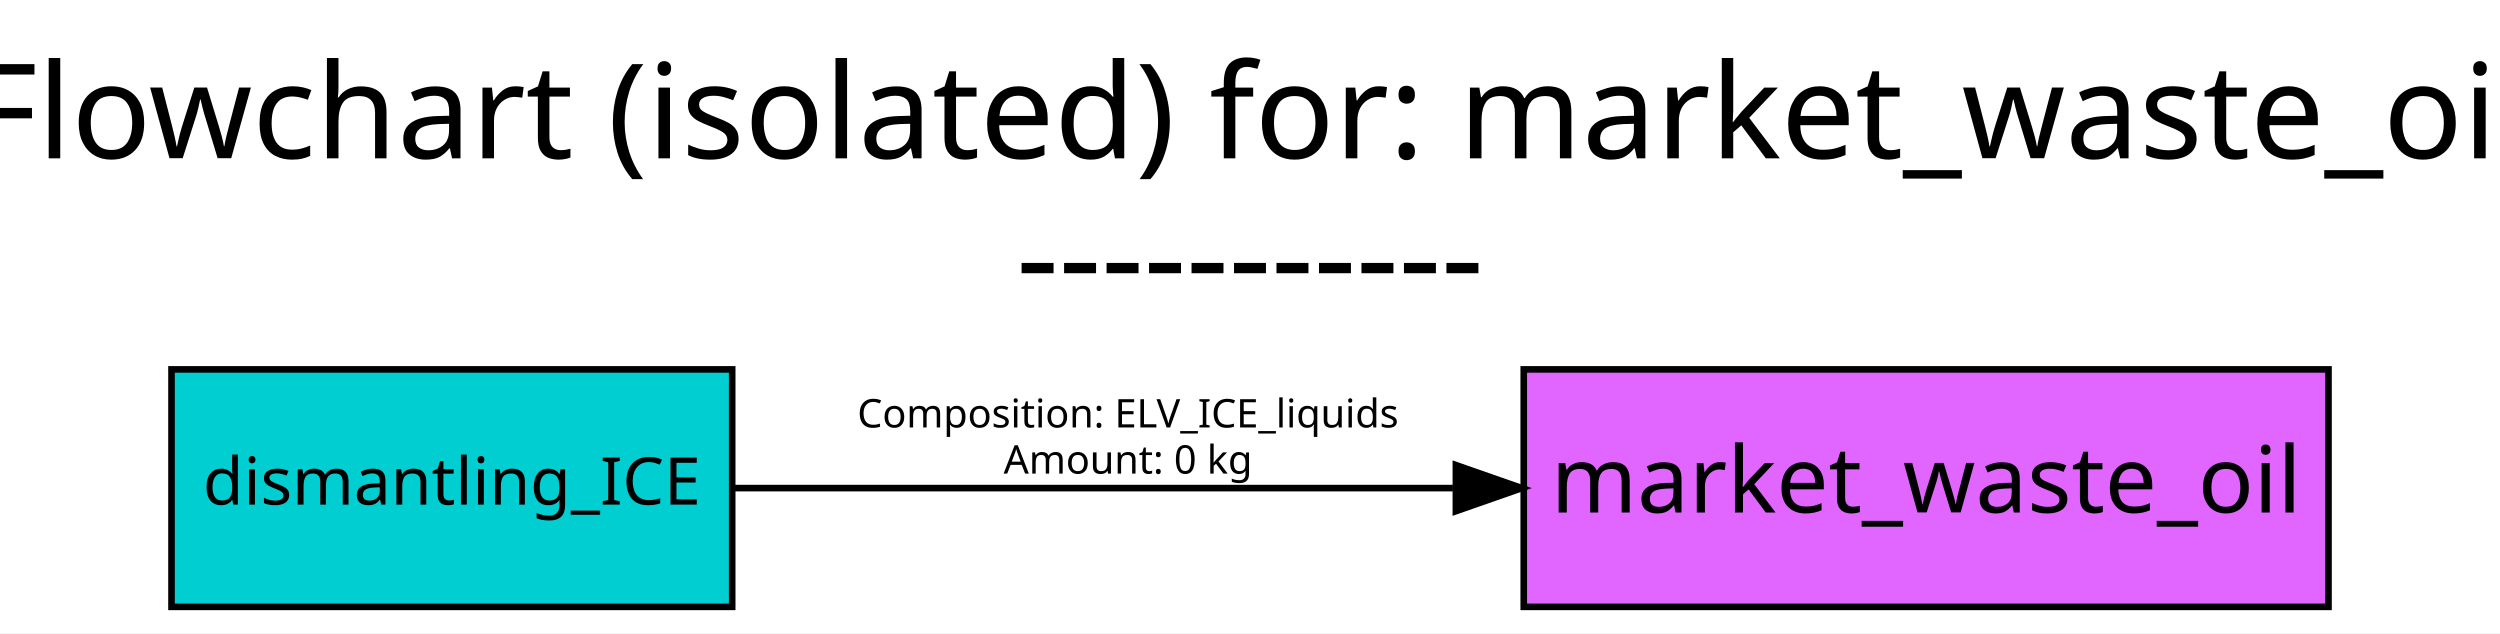
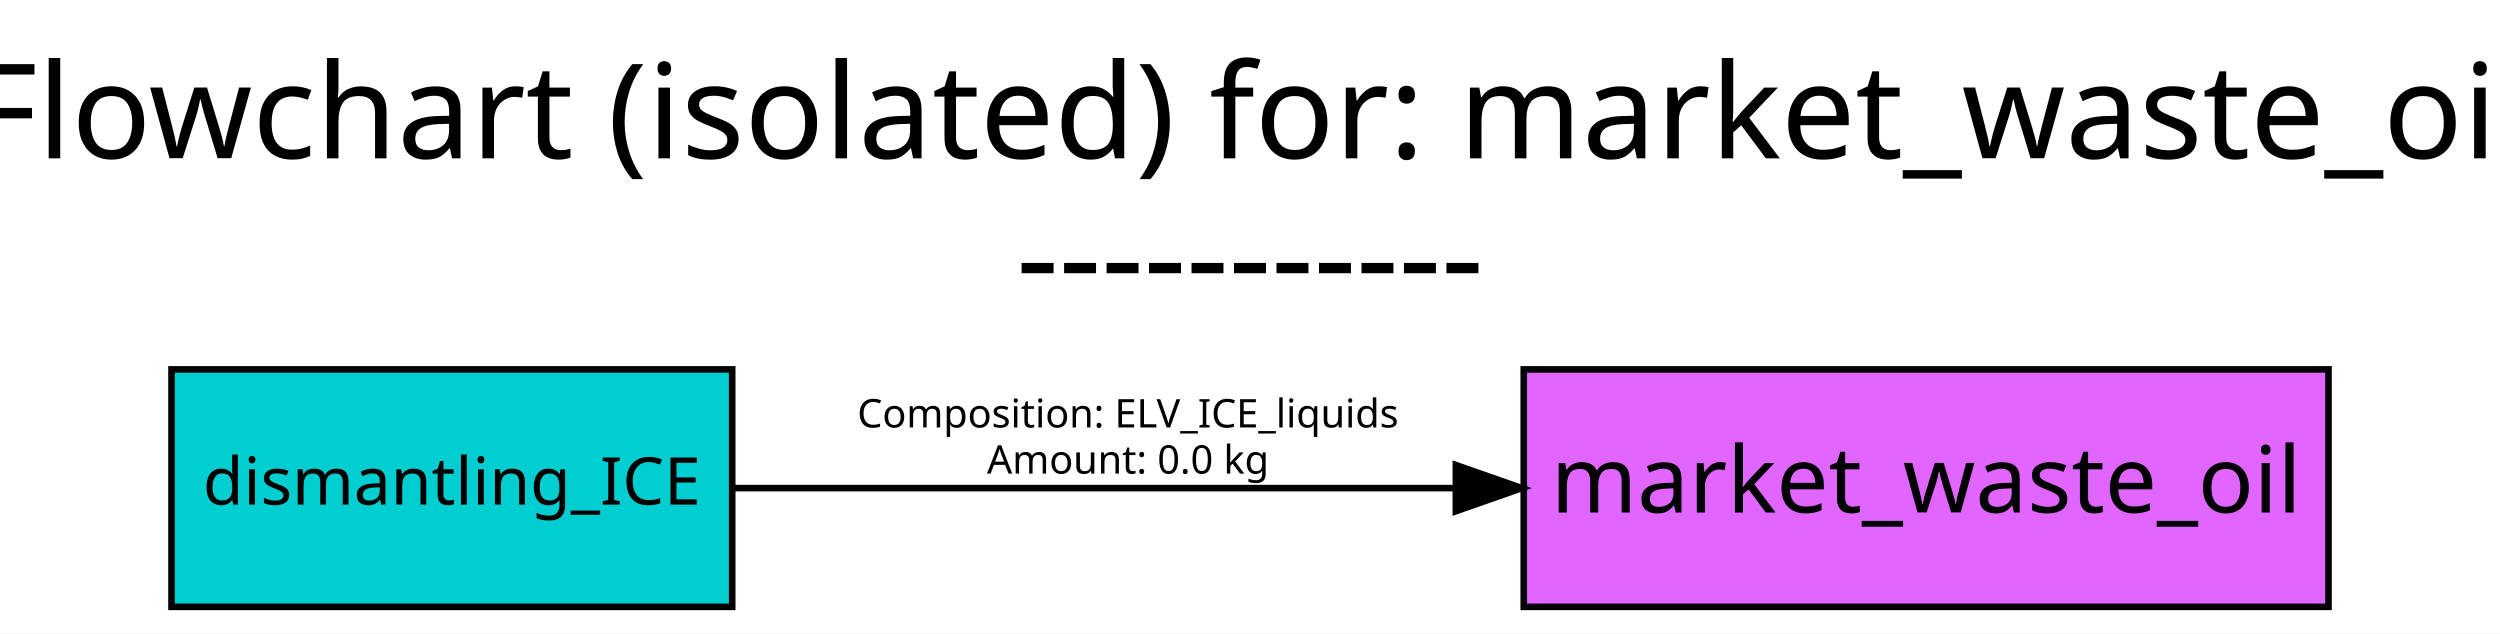
<svg xmlns="http://www.w3.org/2000/svg" width="379pt" height="96pt" viewBox="0.00 0.00 379.00 96.00">
  <g id="graph0" class="graph" transform="scale(1 1) rotate(0) translate(4 92)">
    <polygon fill="white" stroke="transparent" points="-4,4 -4,-92 375,-92 375,4 -4,4" />
    <text text-anchor="middle" x="185.5" y="-68" font-family="Cabin" font-size="20.00">Flowchart (isolated) for: market_waste_oil</text>
    <text text-anchor="middle" x="185.5" y="-46" font-family="Cabin" font-size="20.00">-----------</text>
    <g id="node1" class="node">
      <polygon fill="#e066ff" stroke="black" points="349,-36 227,-36 227,0 349,0 349,-36" />
      <text text-anchor="middle" x="288" y="-14.3" font-family="Cabin" font-size="14.00">market_waste_oil</text>
    </g>
    <g id="node2" class="node">
      <polygon fill="darkturquoise" stroke="black" points="107,-36 22,-36 22,0 107,0 107,-36" />
      <text text-anchor="middle" x="64.5" y="-15.5" font-family="Cabin" font-size="10.00">dismantling_ICE</text>
    </g>
    <g id="edge1" class="edge">
      <path fill="none" stroke="black" d="M107.16,-18C137.84,-18 180.31,-18 216.26,-18" />
      <polygon fill="black" stroke="black" points="216.71,-21.5 226.71,-18 216.71,-14.5 216.71,-21.5" />
      <text text-anchor="middle" x="167" y="-27.2" font-family="Cabin" font-size="6.00">Composition: ELV_ICE_liquids</text>
-       <text text-anchor="middle" x="167" y="-20.2" font-family="Cabin" font-size="6.00">Amount: 0 kg</text>
+       <text text-anchor="middle" x="167" y="-20.2" font-family="Cabin" font-size="6.00">Amount: 0.0 kg</text>
    </g>
  </g>
</svg>
